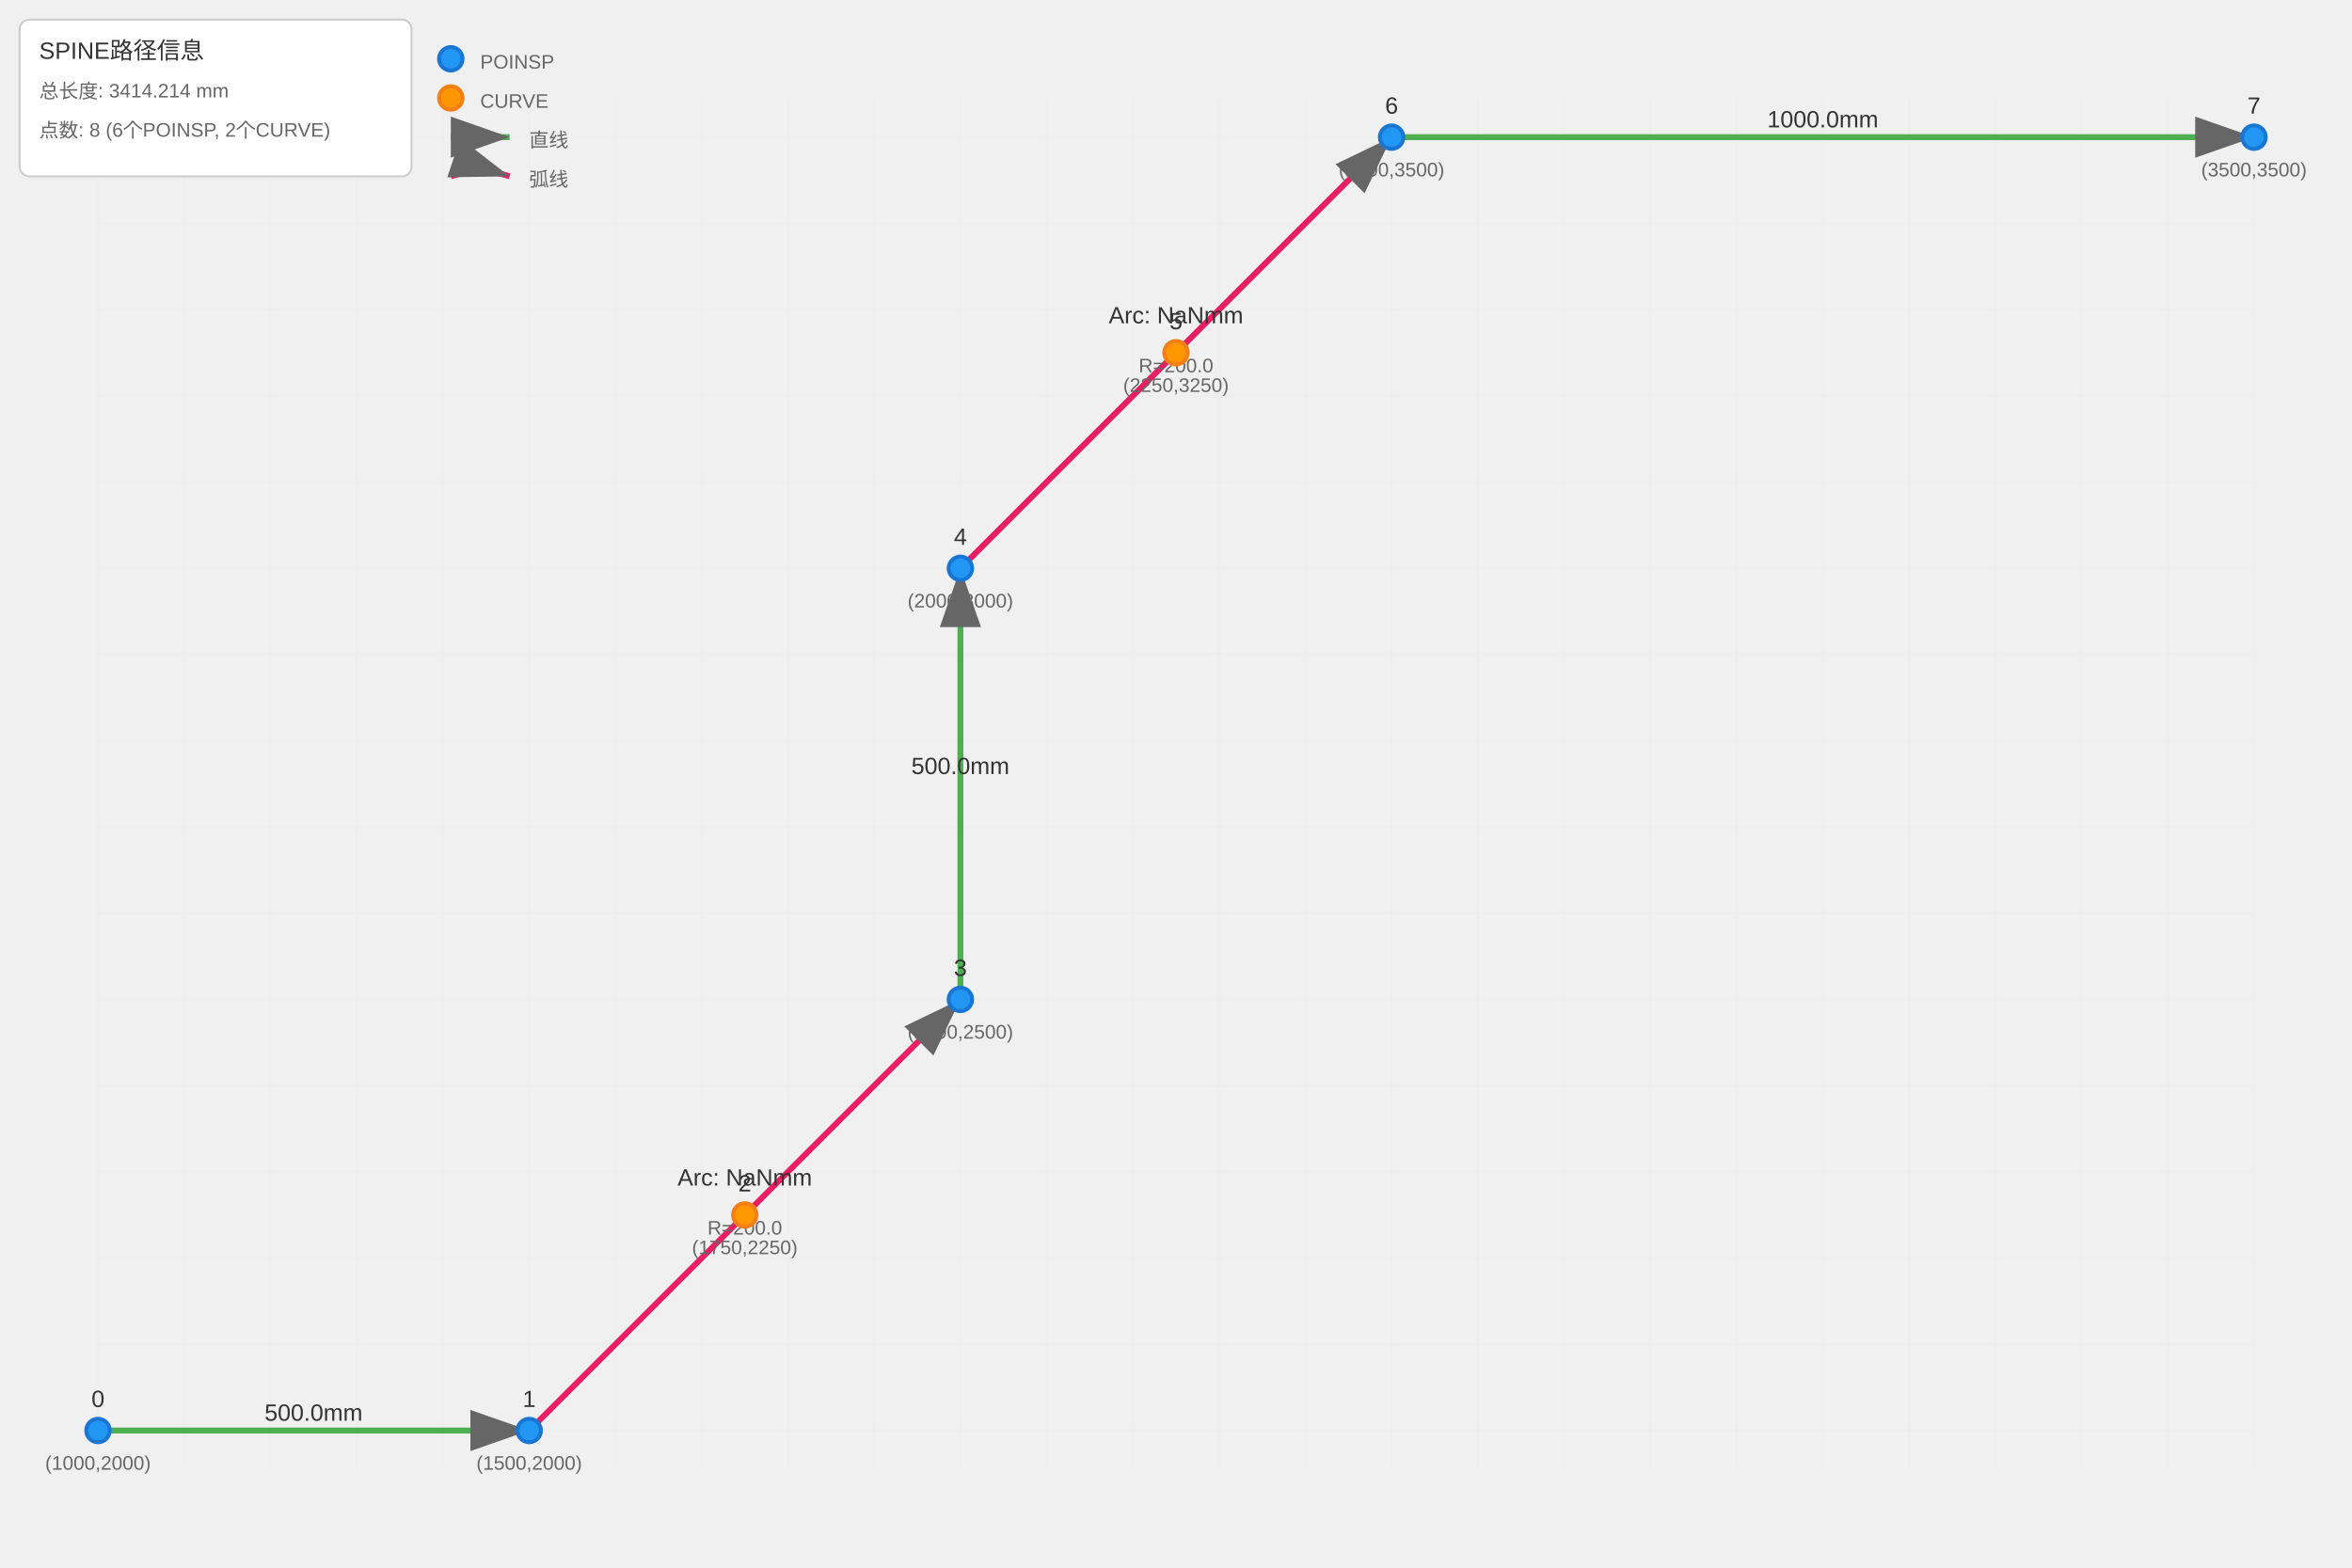
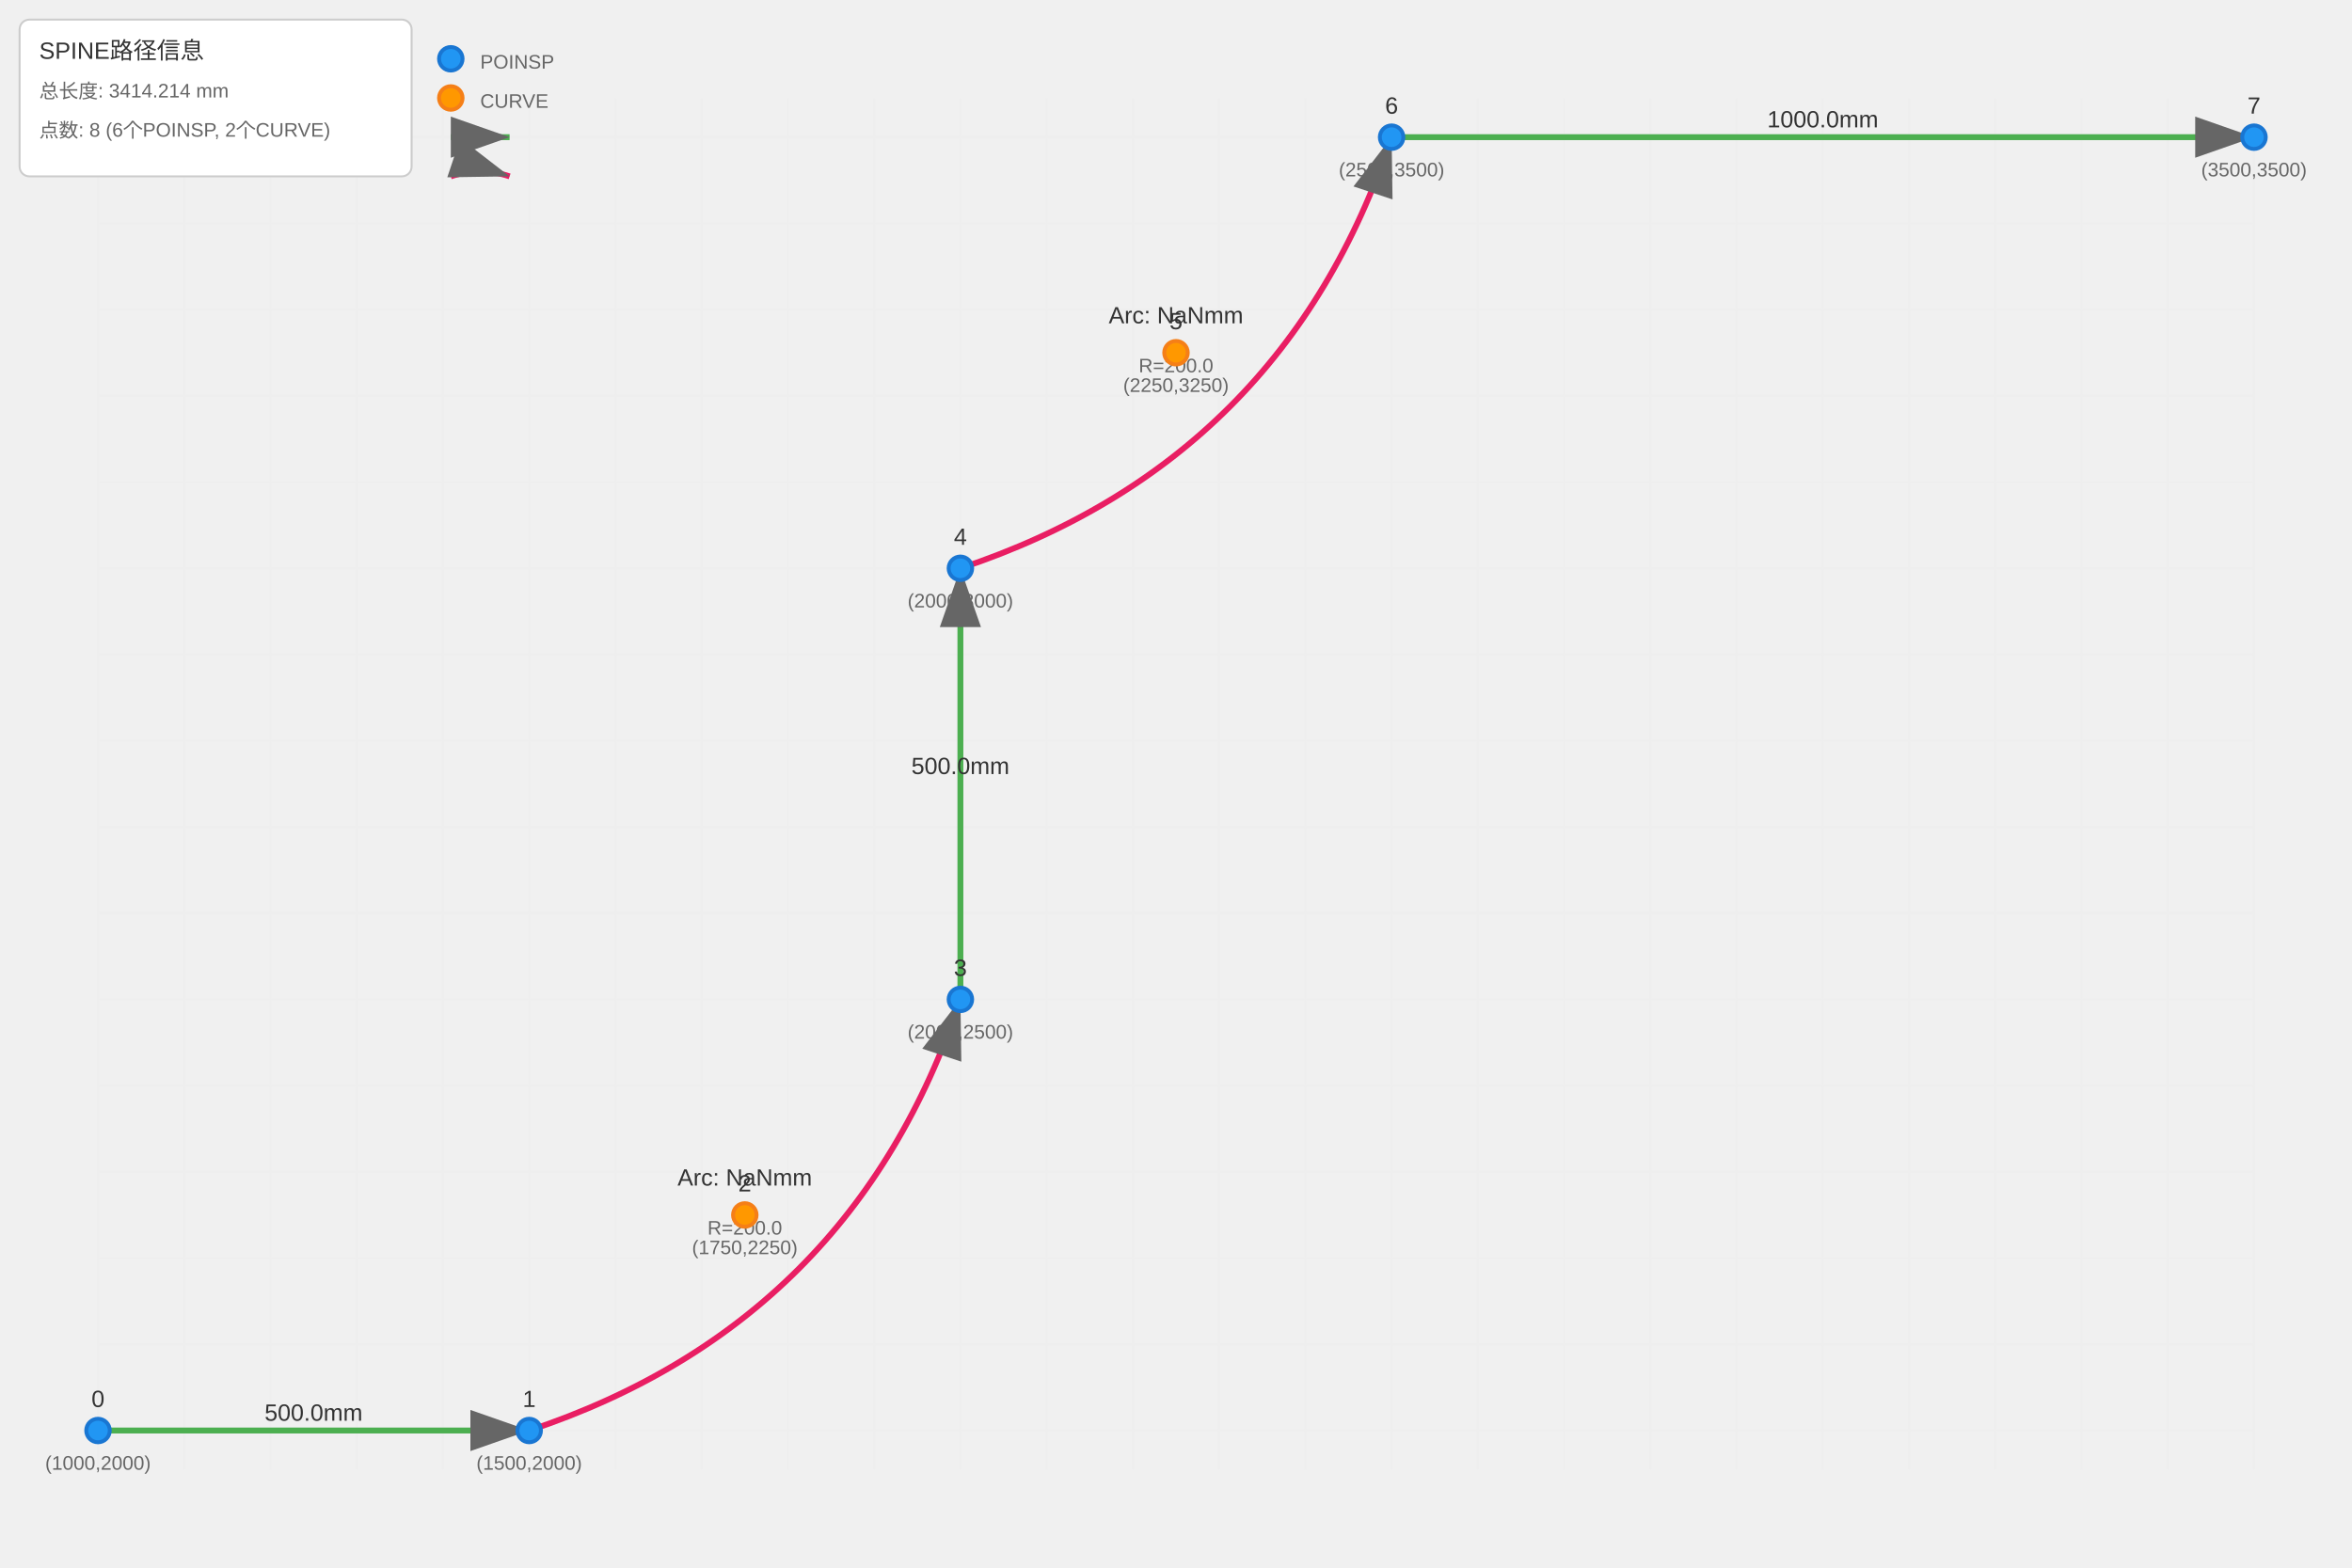
<svg xmlns="http://www.w3.org/2000/svg" width="1200" height="800" viewBox="0 0 1200 800">
  <defs>
    <marker id="arrowhead" markerWidth="10" markerHeight="7" refX="10" refY="3.5" orient="auto">
      <polygon points="0 0, 10 3.5, 0 7" fill="#666" />
    </marker>
  </defs>
  <style>
    .point-poinsp { fill: #2196F3; stroke: #1976D2; stroke-width: 2; }
    .point-curve { fill: #FF9800; stroke: #F57F17; stroke-width: 2; }
    .path-line { stroke: #4CAF50; stroke-width: 3; fill: none; marker-end: url(#arrowhead); }
    .path-arc { stroke: #E91E63; stroke-width: 3; fill: none; marker-end: url(#arrowhead); }
    .label { font-family: Arial, sans-serif; font-size: 12px; fill: #333; }
    .coord-label { font-family: Arial, sans-serif; font-size: 10px; fill: #666; }
    .grid { stroke: #eee; stroke-width: 1; }
    .axis { stroke: #ccc; stroke-width: 2; }
</style>
  <line x1="50" y1="50" x2="50" y2="750" class="grid" />
  <line x1="94" y1="50" x2="94" y2="750" class="grid" />
  <line x1="138" y1="50" x2="138" y2="750" class="grid" />
  <line x1="182" y1="50" x2="182" y2="750" class="grid" />
  <line x1="226" y1="50" x2="226" y2="750" class="grid" />
  <line x1="270" y1="50" x2="270" y2="750" class="grid" />
  <line x1="314" y1="50" x2="314" y2="750" class="grid" />
  <line x1="358" y1="50" x2="358" y2="750" class="grid" />
  <line x1="402" y1="50" x2="402" y2="750" class="grid" />
  <line x1="446" y1="50" x2="446" y2="750" class="grid" />
  <line x1="490" y1="50" x2="490" y2="750" class="grid" />
  <line x1="534" y1="50" x2="534" y2="750" class="grid" />
  <line x1="578" y1="50" x2="578" y2="750" class="grid" />
  <line x1="622" y1="50" x2="622" y2="750" class="grid" />
  <line x1="666" y1="50" x2="666" y2="750" class="grid" />
  <line x1="710" y1="50" x2="710" y2="750" class="grid" />
  <line x1="754" y1="50" x2="754" y2="750" class="grid" />
  <line x1="798" y1="50" x2="798" y2="750" class="grid" />
  <line x1="842" y1="50" x2="842" y2="750" class="grid" />
  <line x1="886" y1="50" x2="886" y2="750" class="grid" />
  <line x1="930" y1="50" x2="930" y2="750" class="grid" />
  <line x1="974" y1="50" x2="974" y2="750" class="grid" />
  <line x1="1018" y1="50" x2="1018" y2="750" class="grid" />
  <line x1="1062" y1="50" x2="1062" y2="750" class="grid" />
  <line x1="1106" y1="50" x2="1106" y2="750" class="grid" />
  <line x1="1150" y1="50" x2="1150" y2="750" class="grid" />
  <line x1="50" y1="730" x2="1150" y2="730" class="grid" />
  <line x1="50" y1="686" x2="1150" y2="686" class="grid" />
  <line x1="50" y1="642" x2="1150" y2="642" class="grid" />
  <line x1="50" y1="598" x2="1150" y2="598" class="grid" />
  <line x1="50" y1="554" x2="1150" y2="554" class="grid" />
  <line x1="50" y1="510" x2="1150" y2="510" class="grid" />
  <line x1="50" y1="466" x2="1150" y2="466" class="grid" />
  <line x1="50" y1="422" x2="1150" y2="422" class="grid" />
  <line x1="50" y1="378" x2="1150" y2="378" class="grid" />
  <line x1="50" y1="334" x2="1150" y2="334" class="grid" />
  <line x1="50" y1="290" x2="1150" y2="290" class="grid" />
  <line x1="50" y1="246" x2="1150" y2="246" class="grid" />
  <line x1="50" y1="202" x2="1150" y2="202" class="grid" />
  <line x1="50" y1="158" x2="1150" y2="158" class="grid" />
  <line x1="50" y1="114" x2="1150" y2="114" class="grid" />
  <line x1="50" y1="70" x2="1150" y2="70" class="grid" />
  <line x1="50.0" y1="730.0" x2="270.0" y2="730.0" class="path-line" />
  <text x="160.0" y="725.0" class="label" text-anchor="middle">500.0mm</text>
-   <path d="M 270.0 730.0 Q 380.0 620.0 490.0 510.0" class="path-arc" />
+   <path d="M 270.0 730.0 Q 435.0 675.0 490.0 510.0" class="path-arc" />
  <text x="380.0" y="605.0" class="label" text-anchor="middle">Arc: NaNmm</text>
  <text x="380.0" y="630.0" class="coord-label" text-anchor="middle">R=200.0</text>
  <line x1="490.0" y1="510.0" x2="490.0" y2="290.0" class="path-line" />
  <text x="490.0" y="395.0" class="label" text-anchor="middle">500.0mm</text>
-   <path d="M 490.0 290.0 Q 600.0 180.0 710.0 70.0" class="path-arc" />
+   <path d="M 490.0 290.0 Q 655.0 235.0 710.0 70.0" class="path-arc" />
  <text x="600.0" y="165.0" class="label" text-anchor="middle">Arc: NaNmm</text>
  <text x="600.0" y="190.0" class="coord-label" text-anchor="middle">R=200.0</text>
  <line x1="710.0" y1="70.0" x2="1150.0" y2="70.0" class="path-line" />
  <text x="930.0" y="65.0" class="label" text-anchor="middle">1000.0mm</text>
  <circle cx="50.0" cy="730.0" r="6" class="point-poinsp" />
  <text x="50.0" y="718.0" class="label" text-anchor="middle">0</text>
  <text x="50.0" y="750.0" class="coord-label" text-anchor="middle">(1000,2000)</text>
  <circle cx="270.0" cy="730.0" r="6" class="point-poinsp" />
  <text x="270.0" y="718.0" class="label" text-anchor="middle">1</text>
  <text x="270.0" y="750.0" class="coord-label" text-anchor="middle">(1500,2000)</text>
  <circle cx="380.0" cy="620.0" r="6" class="point-curve" />
  <text x="380.0" y="608.0" class="label" text-anchor="middle">2</text>
  <text x="380.0" y="640.0" class="coord-label" text-anchor="middle">(1750,2250)</text>
  <circle cx="490.0" cy="510.0" r="6" class="point-poinsp" />
  <text x="490.0" y="498.0" class="label" text-anchor="middle">3</text>
  <text x="490.0" y="530.0" class="coord-label" text-anchor="middle">(2000,2500)</text>
  <circle cx="490.0" cy="290.0" r="6" class="point-poinsp" />
  <text x="490.0" y="278.0" class="label" text-anchor="middle">4</text>
  <text x="490.0" y="310.0" class="coord-label" text-anchor="middle">(2000,3000)</text>
  <circle cx="600.0" cy="180.0" r="6" class="point-curve" />
  <text x="600.0" y="168.0" class="label" text-anchor="middle">5</text>
  <text x="600.0" y="200.0" class="coord-label" text-anchor="middle">(2250,3250)</text>
  <circle cx="710.0" cy="70.0" r="6" class="point-poinsp" />
  <text x="710.0" y="58.0" class="label" text-anchor="middle">6</text>
  <text x="710.0" y="90.0" class="coord-label" text-anchor="middle">(2500,3500)</text>
  <circle cx="1150.0" cy="70.0" r="6" class="point-poinsp" />
  <text x="1150.0" y="58.0" class="label" text-anchor="middle">7</text>
  <text x="1150.0" y="90.0" class="coord-label" text-anchor="middle">(3500,3500)</text>
  <rect x="10" y="10" width="200" height="80" fill="white" stroke="#ccc" stroke-width="1" rx="5" />
  <text x="20" y="30" class="label">SPINE路径信息</text>
  <text x="20" y="50" class="coord-label">总长度: 3414.214 mm</text>
  <text x="20" y="70" class="coord-label">点数: 8 (6个POINSP, 2个CURVE)</text>
  <circle cx="230" cy="30" r="6" class="point-poinsp" />
  <text x="245" y="35" class="coord-label">POINSP</text>
  <circle cx="230" cy="50" r="6" class="point-curve" />
  <text x="245" y="55" class="coord-label">CURVE</text>
  <line x1="230" y1="70" x2="260" y2="70" class="path-line" />
-   <text x="270" y="75" class="coord-label">直线</text>
  <path d="M 230 90 Q 245 85 260 90" class="path-arc" />
-   <text x="270" y="95" class="coord-label">弧线</text>
</svg>
